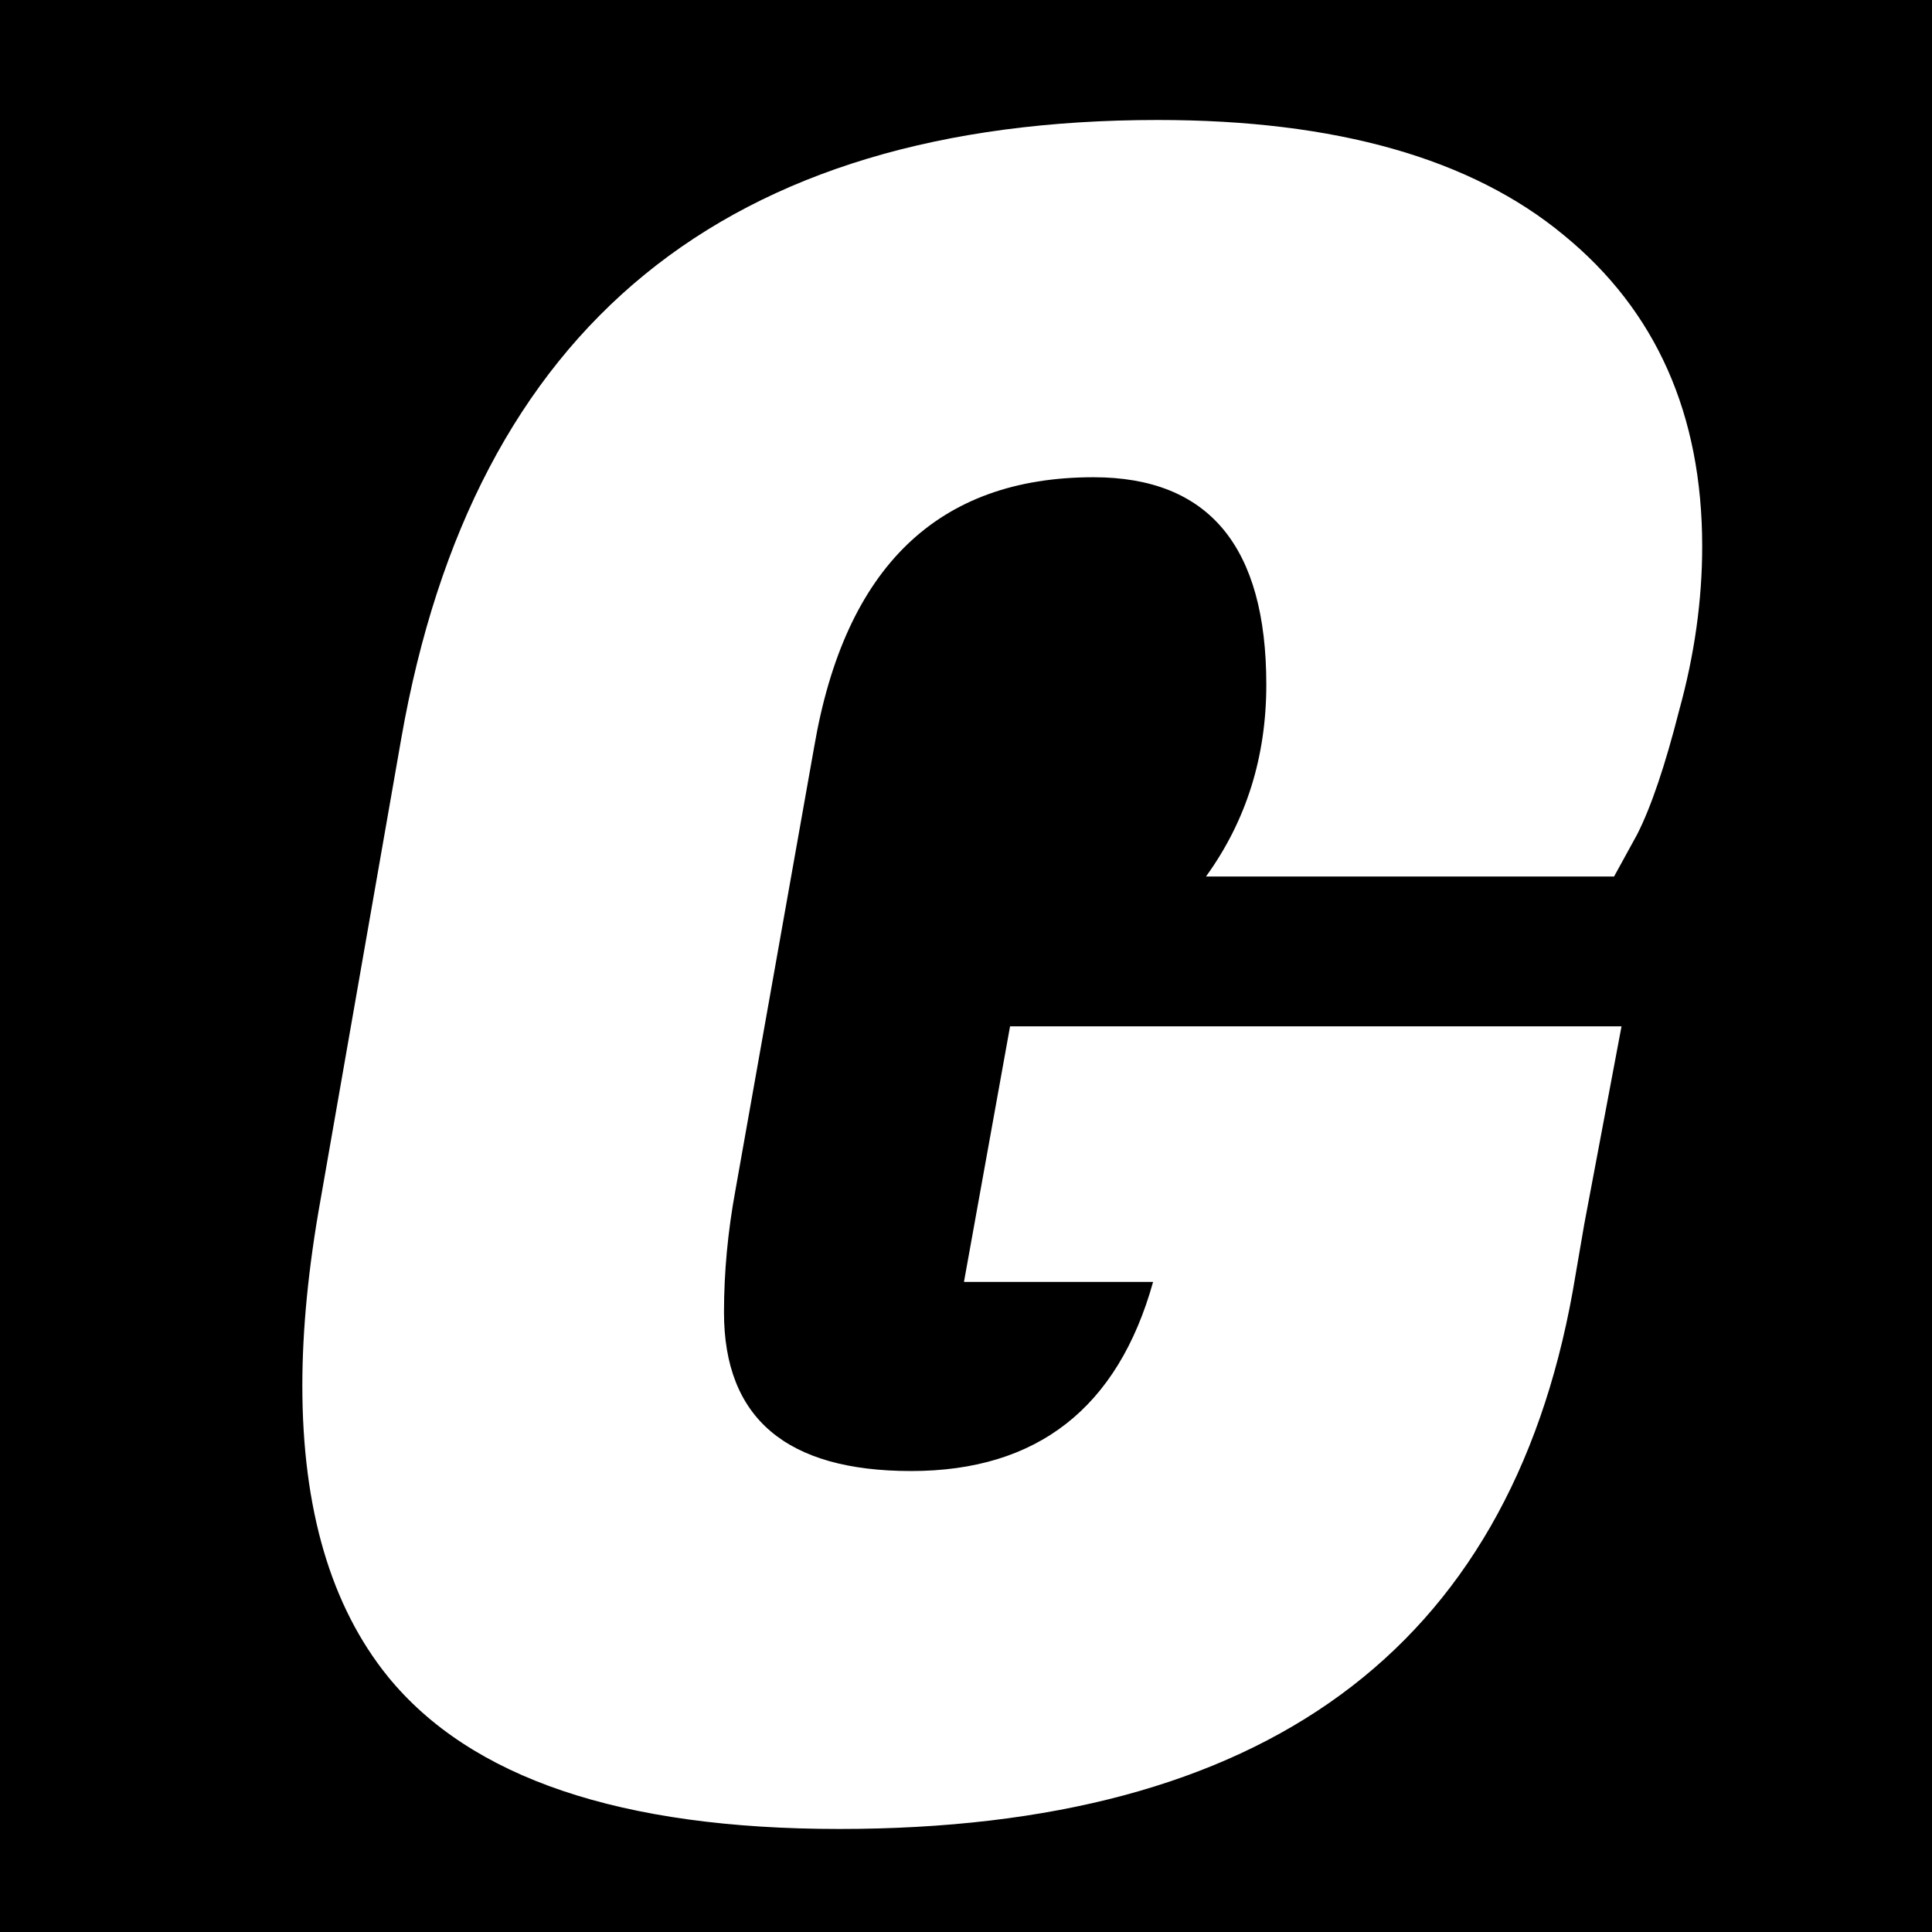
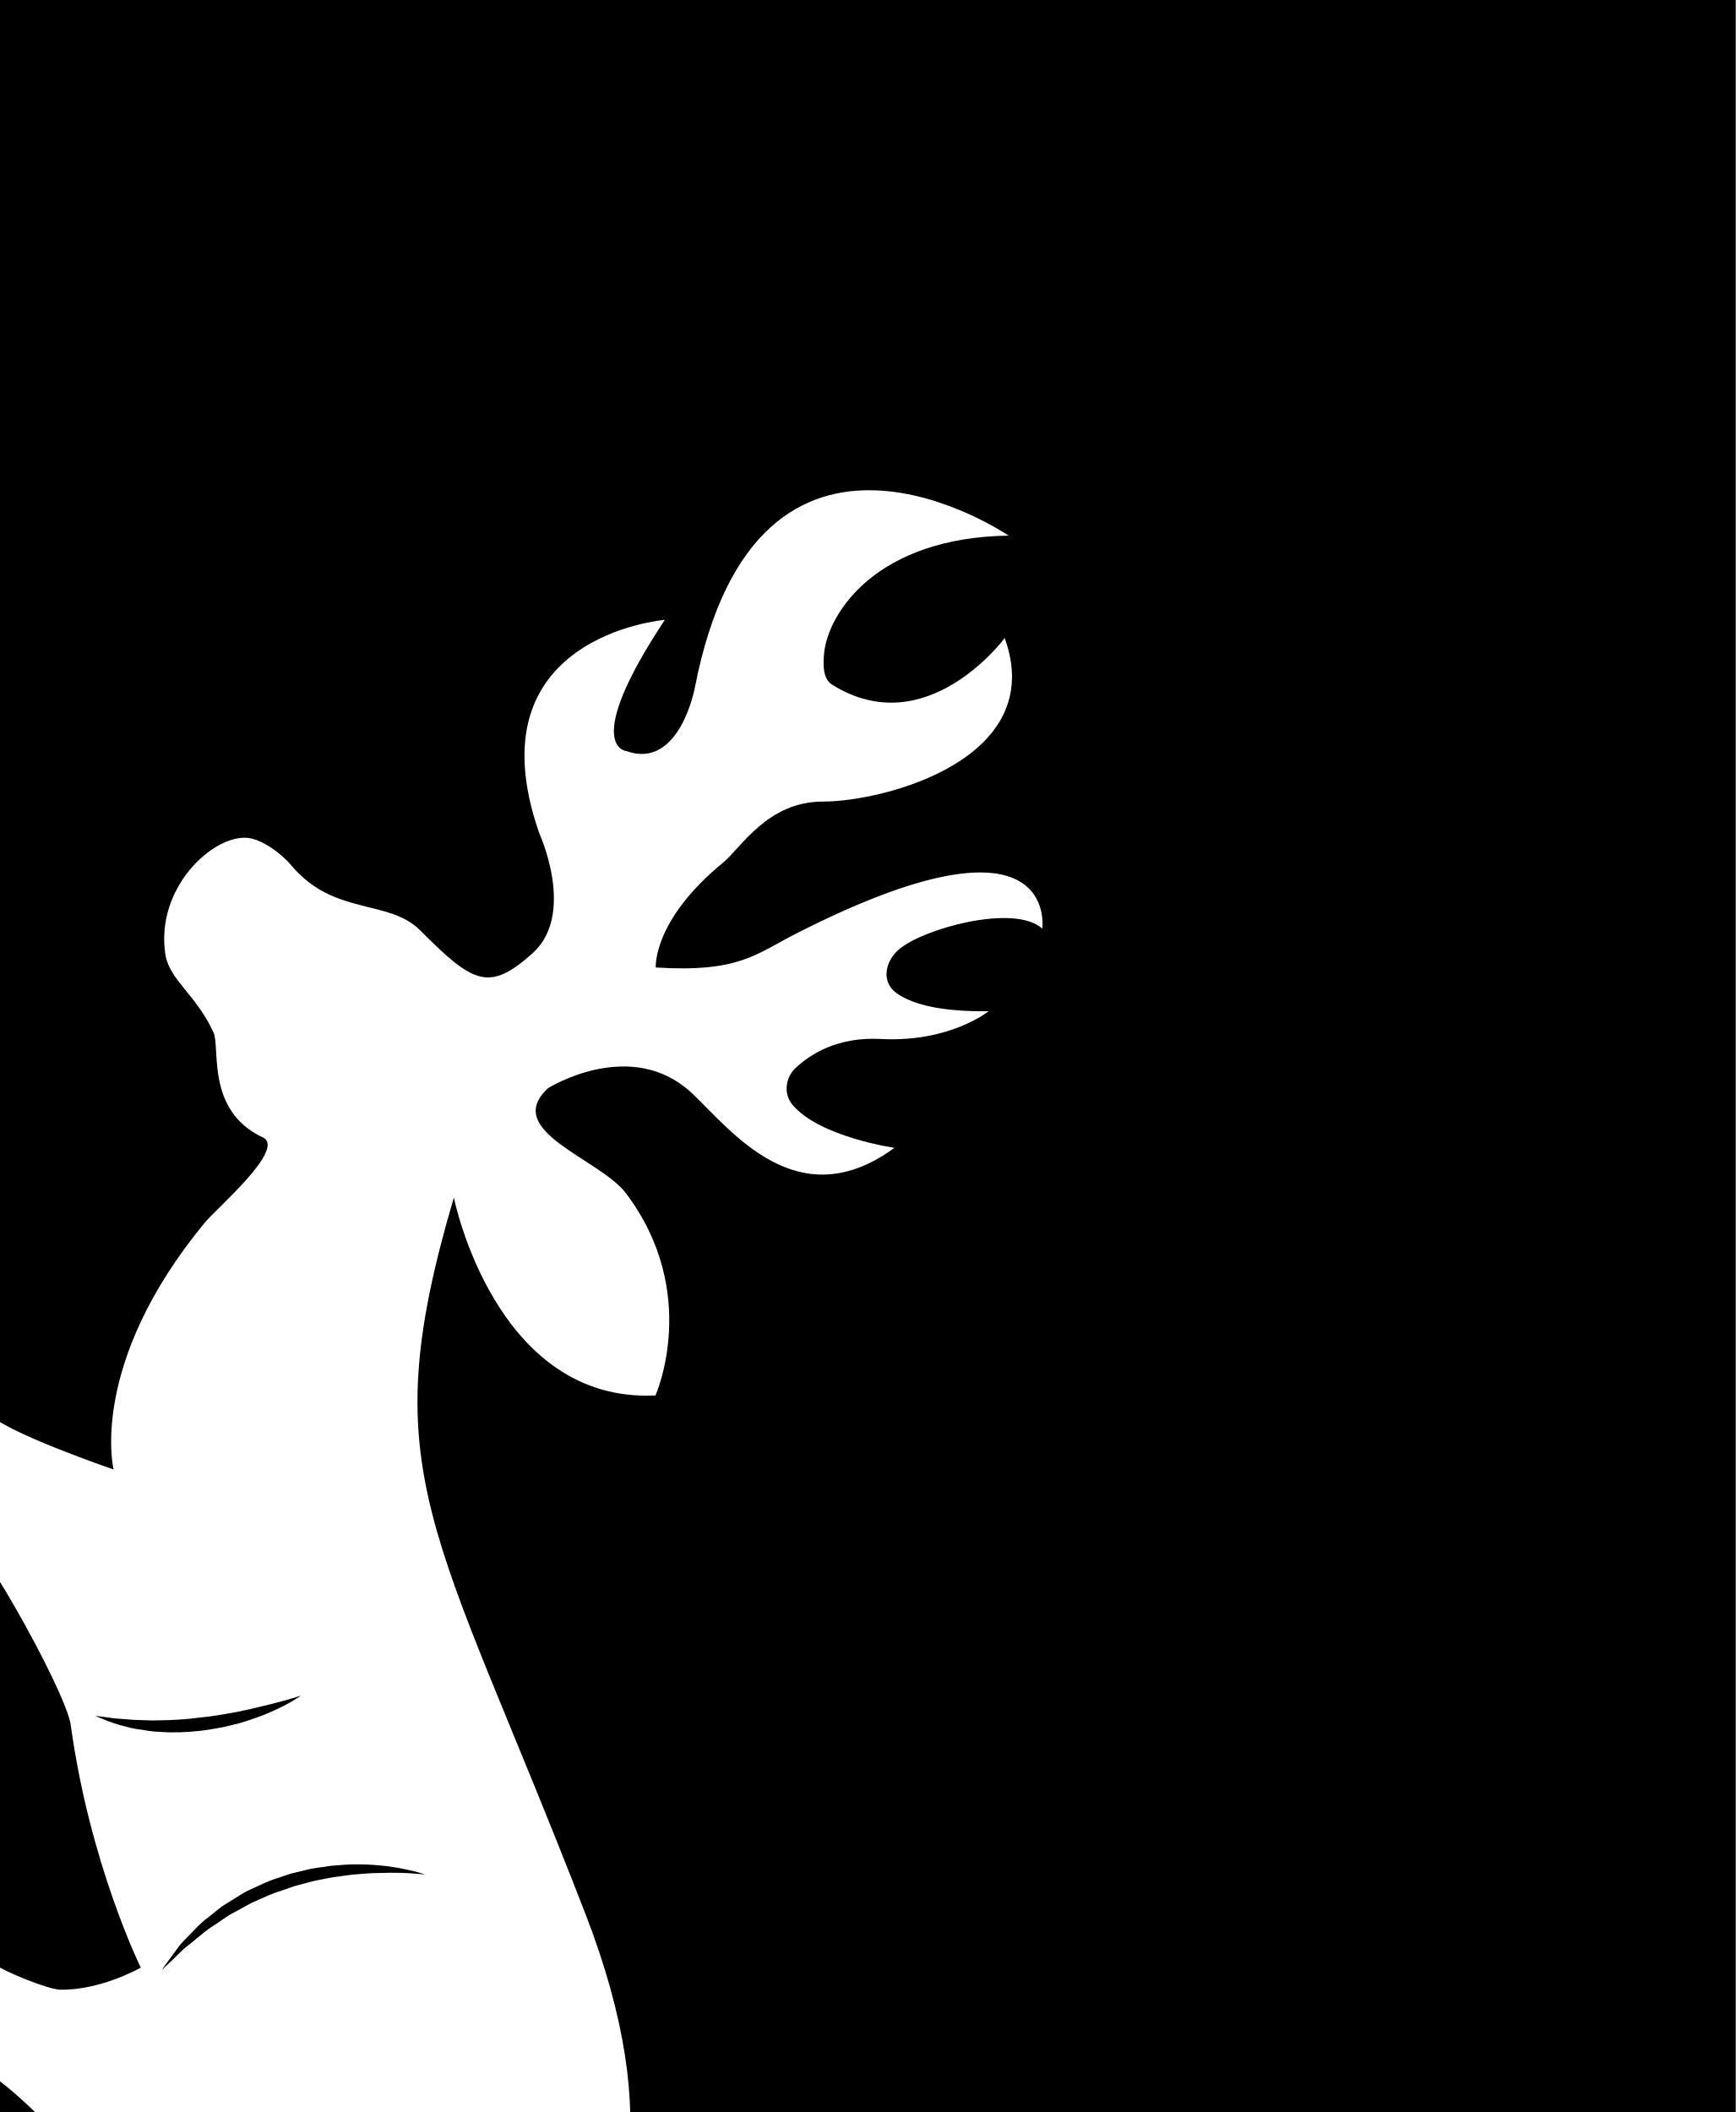
- <svg xmlns="http://www.w3.org/2000/svg" version="1.2" viewBox="0 0 285 285" width="285" height="285">
-   <style>
- 		.s0 { fill: #000000;stroke: #000000;stroke-miterlimit:100 } 
- 		.s1 { fill: #ffffff } 
- 	</style>
-   <g id="Layer 1">
-     <path id="形状 1" fill-rule="evenodd" class="s0" d="m372-3.4v303h-388.8v-303z" />
-     <path id="G" class="s1" aria-label="G" d="m123.8 269.8q-48.3 0-66.6-22.5-12.6-15.6-12.6-42.9 0-12.5 2.7-27.5l11.9-68q16-91.2 111.6-91.2 39.4 0 59.9 17 20.4 16.7 20.4 45.9 0 11.9-3.4 24.2-3.1 12.2-6.2 18.3l-3.4 6.2h-60.2q8.9-12.3 8.9-28.3 0-30.6-25.5-30.6-34.4 0-41.2 39.8l-11.6 65.3q-1.7 9.2-1.7 18.1 0 23.4 27.6 23.4 27.9 0 35.7-27.9h-27.9l6.8-37.7h90.2l-5.5 29.2-1.7 9.9q-14.3 79.3-108.2 79.3z" />
-   </g>
+ <svg xmlns="http://www.w3.org/2000/svg" viewBox="182.259 63.58 220.953 268.843">
+   <rect x="-67.737" y="-72.617" width="165.715" height="201.632" style="" transform="matrix(1.333333, 0, 0, 1.333333, 272.5754, 160.4028)" />
+   <path d="M 67.075 -56.007 C 66.765 -55.78 66.377 -55.497 65.943 -55.174 C 65.493 -54.867 65.085 -54.404 64.594 -53.947 C 64.116 -53.481 63.562 -52.992 63.105 -52.362 C 62.647 -51.746 62.06 -51.158 61.654 -50.421 C 61.234 -49.687 60.677 -48.988 60.342 -48.163 C 59.972 -47.36 59.56 -46.551 59.3 -45.685 L 58.868 -44.398 C 58.759 -43.961 58.659 -43.528 58.555 -43.091 C 58.309 -42.238 58.263 -41.363 58.116 -40.53 C 58.044 -39.692 57.978 -38.876 57.983 -38.111 C 57.983 -37.335 58.012 -36.609 58.084 -35.942 C 58.181 -34.607 58.442 -33.512 58.607 -32.761 C 58.791 -31.997 58.958 -31.59 58.958 -31.59 C 58.958 -31.59 58.897 -32.027 58.848 -32.793 C 58.79 -33.565 58.759 -34.652 58.808 -35.97 C 58.808 -36.624 58.863 -37.33 58.925 -38.067 C 58.974 -38.806 59.121 -39.582 59.215 -40.387 C 59.38 -41.174 59.493 -42.008 59.734 -42.821 C 59.84 -43.229 59.948 -43.637 60.062 -44.051 L 60.483 -45.264 C 60.724 -46.093 61.099 -46.869 61.433 -47.637 C 61.756 -48.428 62.221 -49.117 62.585 -49.839 C 62.952 -50.562 63.456 -51.158 63.844 -51.79 C 64.239 -52.432 64.716 -52.954 65.122 -53.465 C 65.555 -53.947 65.886 -54.469 66.262 -54.833 C 66.638 -55.213 66.967 -55.549 67.23 -55.823 C 67.769 -56.377 68.063 -56.72 68.063 -56.72 C 68.063 -56.72 67.699 -56.467 67.075 -56.007 M 45.337 -56.792 C 45.324 -57.4 45.247 -57.974 45.147 -58.522 C 45.082 -59.067 44.993 -59.584 44.859 -60.042 C 44.639 -60.985 44.363 -61.731 44.143 -62.252 C 43.936 -62.767 43.812 -63.064 43.812 -63.064 C 43.812 -63.064 43.83 -62.741 43.911 -62.195 C 43.944 -61.921 44.001 -61.585 44.047 -61.213 C 44.078 -60.833 44.11 -60.401 44.143 -59.934 C 44.192 -59.478 44.2 -58.962 44.218 -58.437 C 44.249 -57.905 44.249 -57.349 44.229 -56.765 C 44.229 -56.186 44.192 -55.601 44.153 -54.985 C 44.123 -54.384 44.053 -53.768 43.977 -53.168 C 43.869 -51.935 43.641 -50.713 43.437 -49.573 C 43.301 -49.014 43.217 -48.454 43.078 -47.934 C 42.959 -47.416 42.837 -46.915 42.727 -46.468 C 42.492 -45.563 42.307 -44.801 42.13 -44.266 C 41.979 -43.74 41.881 -43.438 41.881 -43.438 C 41.881 -43.438 42.639 -44.475 43.404 -46.24 C 43.797 -47.106 44.167 -48.163 44.511 -49.319 C 44.639 -49.899 44.821 -50.496 44.935 -51.126 C 45.038 -51.746 45.161 -52.375 45.231 -53.019 C 45.369 -54.295 45.431 -55.581 45.337 -56.792 M 108.587 -32.343 C 108.587 -32.343 102.713 -0.771 62.766 -16.246 C 25.394 -30.711 20.869 -36.67 -5.672 -28.828 C -5.672 -28.828 13.97 -24.906 13.215 -9.578 C 13.215 -9.578 3.444 -5.213 -6.083 -12.396 C -9.392 -14.886 -12.033 -24.29 -16.125 -19.829 C -16.125 -19.829 -21.092 -11.913 -15.627 -6.084 C -12.202 -2.433 -3.613 3.951 -10.426 13.235 C -10.426 13.235 -11.447 6.097 -14.534 3.499 C -15.549 2.641 -17.101 2.807 -18.02 3.768 C -19.326 5.148 -21.035 7.746 -20.818 11.899 C -20.458 18.524 -23.465 22.221 -23.465 22.221 C -23.403 17.25 -24.261 14.687 -25.244 13.37 C -26.275 12.007 -28.138 12.314 -29.292 13.579 C -31.315 15.781 -33.782 24.692 -31.352 27.349 C -31.352 27.349 -43.735 29.081 -30.864 3.82 C -28.909 -0.006 -27.148 -1.629 -27.642 -9.552 C -27.642 -9.552 -32.115 -9.884 -37.665 -3.111 C -39.084 -1.392 -43.483 1.1 -43.483 6.421 C -43.483 12.306 -47.574 27.931 -59.093 23.761 C -59.093 23.761 -49 16.324 -54.638 7.292 C -55.197 6.377 -56.59 6.421 -57.653 6.521 C -61.532 6.917 -68.688 11.552 -68.872 24.133 C -68.872 24.133 -85.227 0.203 -54.388 -5.815 C -54.388 -5.815 -46.485 -7.254 -48.299 -12.353 C -48.299 -12.353 -48.657 -16.749 -60.83 -8.687 C -60.83 -8.687 -59.315 -27.258 -40.464 -20.676 C -40.464 -20.676 -32.76 -17.137 -28.999 -21.317 C -25.244 -25.501 -26.148 -27.013 -31.2 -32.059 C -34.211 -35.071 -32.549 -40.321 -37.417 -44.369 C -38.499 -45.264 -39.909 -47.168 -40.019 -48.564 C -40.293 -51.852 -35.229 -57.351 -28.876 -56.369 C -26.445 -55.983 -25.046 -53.424 -21.449 -51.783 C -19.967 -51.101 -13.985 -52.541 -11.42 -47.068 C -10.353 -44.814 -4.638 -51.485 -3.319 -52.579 C 10.253 -63.796 20.285 -61.316 20.285 -61.316 C 20.285 -61.316 16.597 -72.083 14.869 -73.26 C 11.648 -75.468 2.98 -78.242 15.824 -80.265 C 15.824 -80.265 25.114 -84.601 24.664 -77.249 C 24.553 -75.227 41.431 -65.851 44.678 -65.406 C 57.983 -63.579 67.846 -58.718 67.846 -58.718 C 67.846 -58.718 70.018 -62.545 69.947 -66.394 C 69.921 -67.614 68.267 -71.572 67.59 -72.59 C 66.037 -74.914 53.962 -76.912 69.697 -80.395 C 77.266 -82.054 75.885 -82.116 76.756 -75.68 C 77.367 -71.164 94.465 -56.239 100.283 -55.497 C 101.184 -55.378 99.068 -54.564 98.171 -53.629 C 102.276 -49.27 104.808 -43.418 104.808 -36.955 C 104.808 -36.003 104.738 -35.08 104.635 -34.166 C 105.18 -33.062 106.289 -32.239 108.587 -32.343" style="fill-opacity: 1; fill-rule: nonzero; stroke: none; fill: rgb(255, 255, 255); transform-origin: 17.691px -27.08px;" id="path64" transform="matrix(0, 1.333333, 1.333333, 0, 278.4724, 223.5904)" />
</svg>
